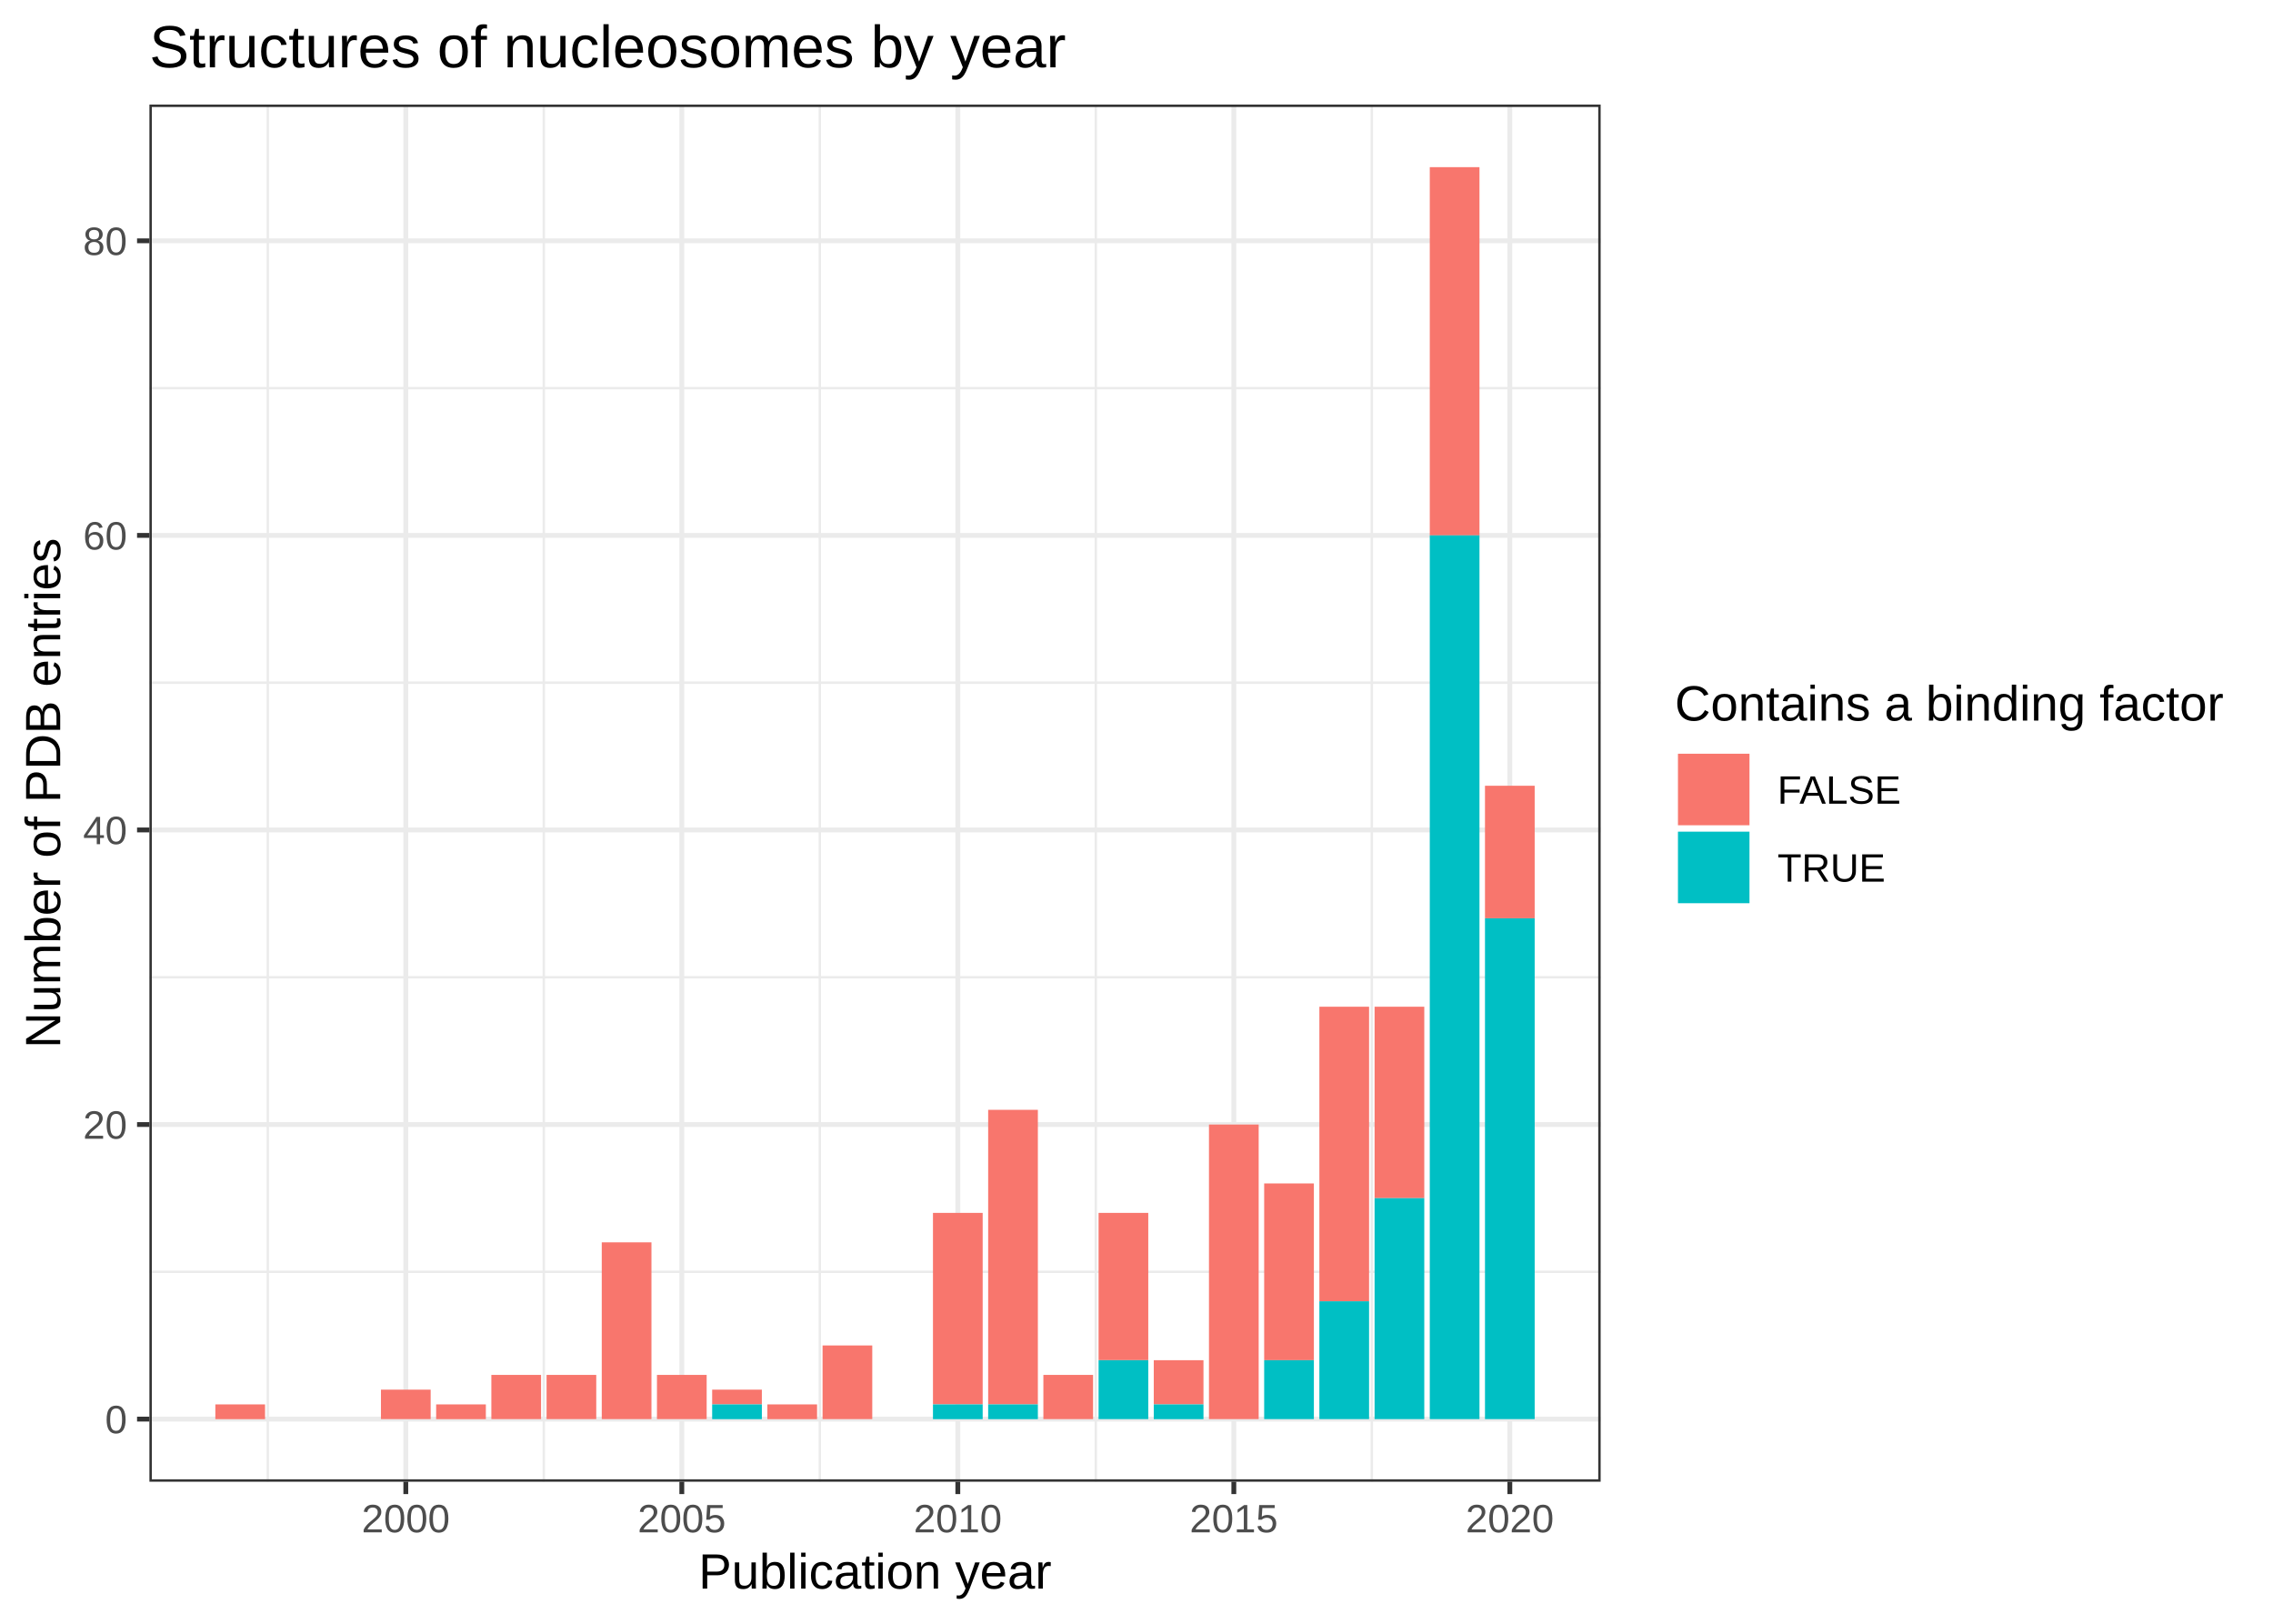
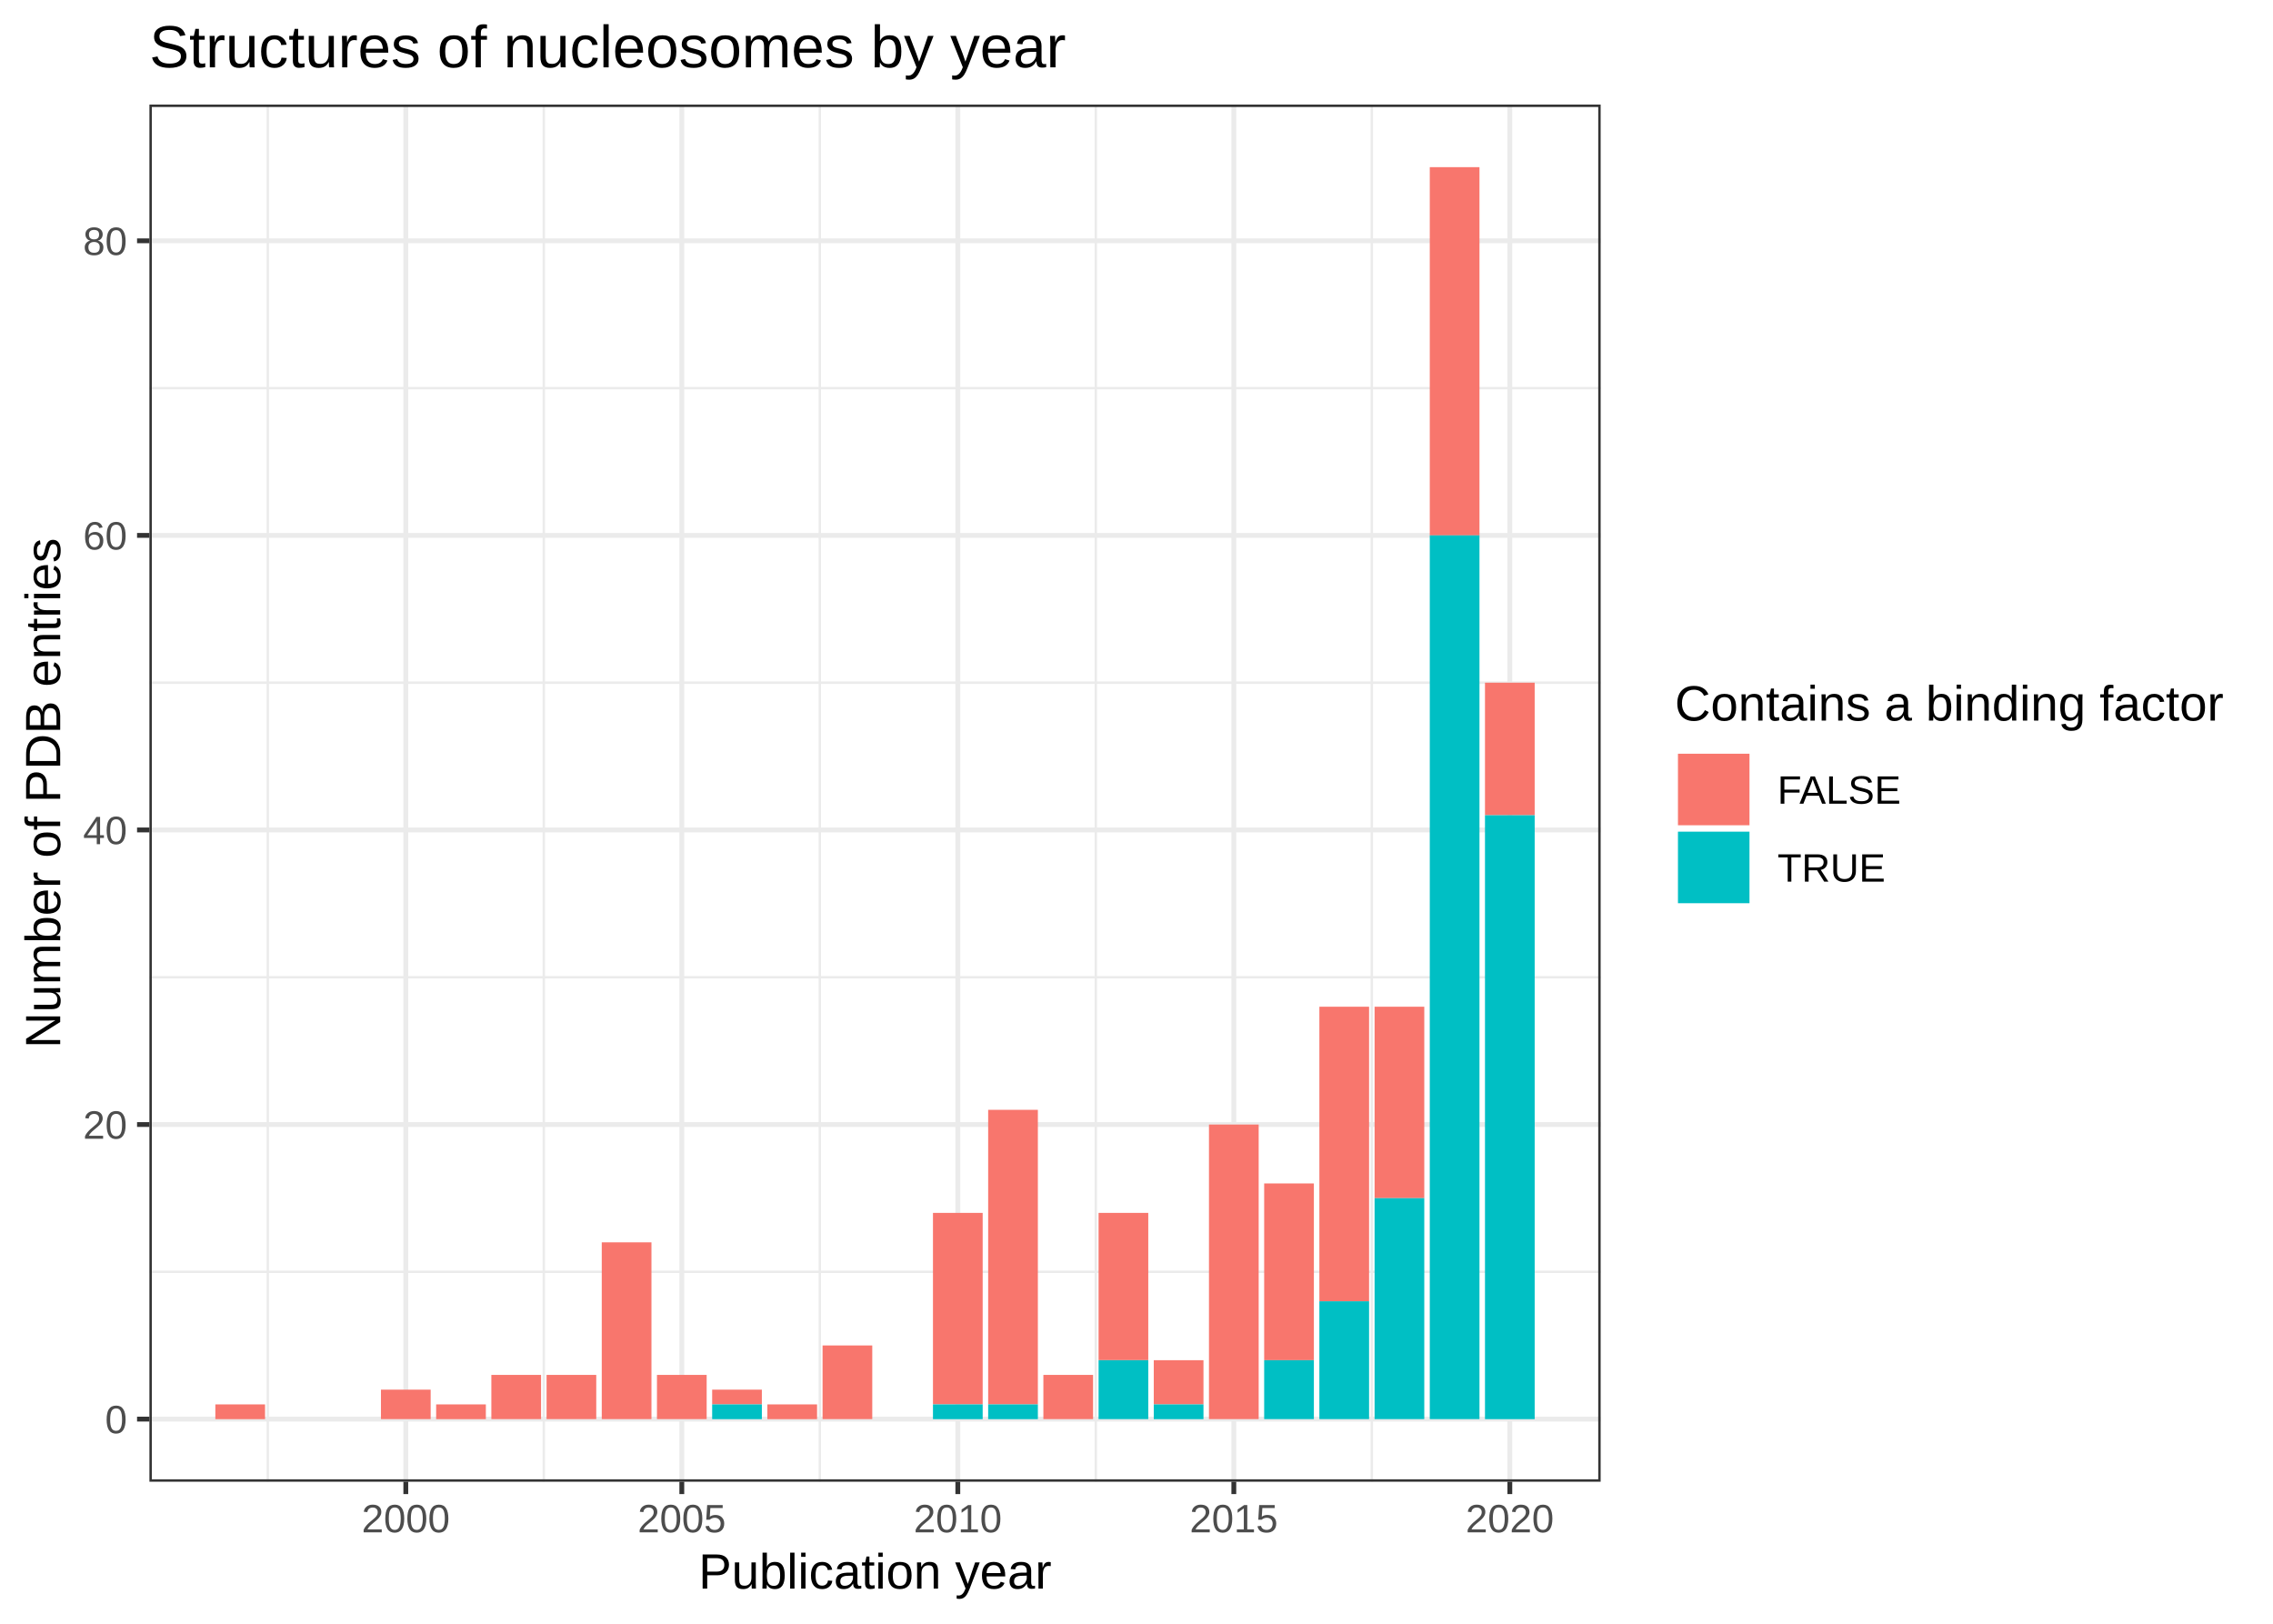
<svg xmlns="http://www.w3.org/2000/svg" viewBox="0 0 504.00 360.00">
  <defs>
    <style type="text/css">
    line, polyline, polygon, path, rect, circle {
      fill: none;
      stroke: #000000;
      stroke-linecap: round;
      stroke-linejoin: round;
      stroke-miterlimit: 10.00;
    }
  </style>
  </defs>
  <rect width="100%" height="100%" style="stroke: none; fill: #FFFFFF;" />
  <rect x="0" y="0" width="504.00" height="360.00" style="stroke-width: 1.07; stroke: #FFFFFF; fill: #FFFFFF;" />
  <defs>
    <clipPath id="cpMzMuMTN8MzU0LjkyfDMyOC41MXwyMy4xOQ==">
      <rect x="33.13" y="23.19" width="321.79" height="305.32" />
    </clipPath>
  </defs>
  <rect x="33.13" y="23.19" width="321.79" height="305.32" style="stroke-width: 1.07; stroke: none; fill: #FFFFFF;" clip-path="url(#cpMzMuMTN8MzU0LjkyfDMyOC41MXwyMy4xOQ==)" />
  <polyline points="33.13,281.98 354.92,281.98 " style="stroke-width: 0.53; stroke: #EBEBEB; stroke-linecap: butt;" clip-path="url(#cpMzMuMTN8MzU0LjkyfDMyOC41MXwyMy4xOQ==)" />
  <polyline points="33.13,216.67 354.92,216.67 " style="stroke-width: 0.53; stroke: #EBEBEB; stroke-linecap: butt;" clip-path="url(#cpMzMuMTN8MzU0LjkyfDMyOC41MXwyMy4xOQ==)" />
  <polyline points="33.13,151.36 354.92,151.36 " style="stroke-width: 0.53; stroke: #EBEBEB; stroke-linecap: butt;" clip-path="url(#cpMzMuMTN8MzU0LjkyfDMyOC41MXwyMy4xOQ==)" />
  <polyline points="33.13,86.05 354.92,86.05 " style="stroke-width: 0.53; stroke: #EBEBEB; stroke-linecap: butt;" clip-path="url(#cpMzMuMTN8MzU0LjkyfDMyOC41MXwyMy4xOQ==)" />
  <polyline points="59.38,328.51 59.38,23.19 " style="stroke-width: 0.53; stroke: #EBEBEB; stroke-linecap: butt;" clip-path="url(#cpMzMuMTN8MzU0LjkyfDMyOC41MXwyMy4xOQ==)" />
  <polyline points="120.58,328.51 120.58,23.19 " style="stroke-width: 0.53; stroke: #EBEBEB; stroke-linecap: butt;" clip-path="url(#cpMzMuMTN8MzU0LjkyfDMyOC41MXwyMy4xOQ==)" />
  <polyline points="181.78,328.51 181.78,23.19 " style="stroke-width: 0.53; stroke: #EBEBEB; stroke-linecap: butt;" clip-path="url(#cpMzMuMTN8MzU0LjkyfDMyOC41MXwyMy4xOQ==)" />
  <polyline points="242.98,328.51 242.98,23.19 " style="stroke-width: 0.53; stroke: #EBEBEB; stroke-linecap: butt;" clip-path="url(#cpMzMuMTN8MzU0LjkyfDMyOC41MXwyMy4xOQ==)" />
  <polyline points="304.18,328.51 304.18,23.19 " style="stroke-width: 0.53; stroke: #EBEBEB; stroke-linecap: butt;" clip-path="url(#cpMzMuMTN8MzU0LjkyfDMyOC41MXwyMy4xOQ==)" />
  <polyline points="33.13,314.63 354.92,314.63 " style="stroke-width: 1.07; stroke: #EBEBEB; stroke-linecap: butt;" clip-path="url(#cpMzMuMTN8MzU0LjkyfDMyOC41MXwyMy4xOQ==)" />
  <polyline points="33.13,249.32 354.92,249.32 " style="stroke-width: 1.07; stroke: #EBEBEB; stroke-linecap: butt;" clip-path="url(#cpMzMuMTN8MzU0LjkyfDMyOC41MXwyMy4xOQ==)" />
  <polyline points="33.13,184.01 354.92,184.01 " style="stroke-width: 1.07; stroke: #EBEBEB; stroke-linecap: butt;" clip-path="url(#cpMzMuMTN8MzU0LjkyfDMyOC41MXwyMy4xOQ==)" />
  <polyline points="33.13,118.70 354.92,118.70 " style="stroke-width: 1.07; stroke: #EBEBEB; stroke-linecap: butt;" clip-path="url(#cpMzMuMTN8MzU0LjkyfDMyOC41MXwyMy4xOQ==)" />
  <polyline points="33.13,53.39 354.92,53.39 " style="stroke-width: 1.07; stroke: #EBEBEB; stroke-linecap: butt;" clip-path="url(#cpMzMuMTN8MzU0LjkyfDMyOC41MXwyMy4xOQ==)" />
  <polyline points="89.98,328.51 89.98,23.19 " style="stroke-width: 1.07; stroke: #EBEBEB; stroke-linecap: butt;" clip-path="url(#cpMzMuMTN8MzU0LjkyfDMyOC41MXwyMy4xOQ==)" />
  <polyline points="151.18,328.51 151.18,23.19 " style="stroke-width: 1.07; stroke: #EBEBEB; stroke-linecap: butt;" clip-path="url(#cpMzMuMTN8MzU0LjkyfDMyOC41MXwyMy4xOQ==)" />
  <polyline points="212.38,328.51 212.38,23.19 " style="stroke-width: 1.07; stroke: #EBEBEB; stroke-linecap: butt;" clip-path="url(#cpMzMuMTN8MzU0LjkyfDMyOC41MXwyMy4xOQ==)" />
  <polyline points="273.58,328.51 273.58,23.19 " style="stroke-width: 1.07; stroke: #EBEBEB; stroke-linecap: butt;" clip-path="url(#cpMzMuMTN8MzU0LjkyfDMyOC41MXwyMy4xOQ==)" />
  <polyline points="334.78,328.51 334.78,23.19 " style="stroke-width: 1.07; stroke: #EBEBEB; stroke-linecap: butt;" clip-path="url(#cpMzMuMTN8MzU0LjkyfDMyOC41MXwyMy4xOQ==)" />
  <rect x="47.75" y="311.37" width="11.02" height="3.27" style="stroke-width: 1.07; stroke: none; stroke-linecap: square; stroke-linejoin: miter; fill: #F8766D;" clip-path="url(#cpMzMuMTN8MzU0LjkyfDMyOC41MXwyMy4xOQ==)" />
  <rect x="84.47" y="308.10" width="11.02" height="6.53" style="stroke-width: 1.07; stroke: none; stroke-linecap: square; stroke-linejoin: miter; fill: #F8766D;" clip-path="url(#cpMzMuMTN8MzU0LjkyfDMyOC41MXwyMy4xOQ==)" />
  <rect x="96.71" y="311.37" width="11.02" height="3.27" style="stroke-width: 1.07; stroke: none; stroke-linecap: square; stroke-linejoin: miter; fill: #F8766D;" clip-path="url(#cpMzMuMTN8MzU0LjkyfDMyOC41MXwyMy4xOQ==)" />
  <rect x="108.95" y="304.83" width="11.02" height="9.80" style="stroke-width: 1.07; stroke: none; stroke-linecap: square; stroke-linejoin: miter; fill: #F8766D;" clip-path="url(#cpMzMuMTN8MzU0LjkyfDMyOC41MXwyMy4xOQ==)" />
  <rect x="121.19" y="304.83" width="11.02" height="9.80" style="stroke-width: 1.07; stroke: none; stroke-linecap: square; stroke-linejoin: miter; fill: #F8766D;" clip-path="url(#cpMzMuMTN8MzU0LjkyfDMyOC41MXwyMy4xOQ==)" />
  <rect x="133.43" y="275.44" width="11.02" height="39.19" style="stroke-width: 1.07; stroke: none; stroke-linecap: square; stroke-linejoin: miter; fill: #F8766D;" clip-path="url(#cpMzMuMTN8MzU0LjkyfDMyOC41MXwyMy4xOQ==)" />
  <rect x="145.67" y="304.83" width="11.02" height="9.80" style="stroke-width: 1.07; stroke: none; stroke-linecap: square; stroke-linejoin: miter; fill: #F8766D;" clip-path="url(#cpMzMuMTN8MzU0LjkyfDMyOC41MXwyMy4xOQ==)" />
  <rect x="157.91" y="308.10" width="11.02" height="3.27" style="stroke-width: 1.07; stroke: none; stroke-linecap: square; stroke-linejoin: miter; fill: #F8766D;" clip-path="url(#cpMzMuMTN8MzU0LjkyfDMyOC41MXwyMy4xOQ==)" />
  <rect x="170.15" y="311.37" width="11.02" height="3.27" style="stroke-width: 1.07; stroke: none; stroke-linecap: square; stroke-linejoin: miter; fill: #F8766D;" clip-path="url(#cpMzMuMTN8MzU0LjkyfDMyOC41MXwyMy4xOQ==)" />
  <rect x="182.39" y="298.30" width="11.02" height="16.33" style="stroke-width: 1.07; stroke: none; stroke-linecap: square; stroke-linejoin: miter; fill: #F8766D;" clip-path="url(#cpMzMuMTN8MzU0LjkyfDMyOC41MXwyMy4xOQ==)" />
  <rect x="206.87" y="268.91" width="11.02" height="42.45" style="stroke-width: 1.07; stroke: none; stroke-linecap: square; stroke-linejoin: miter; fill: #F8766D;" clip-path="url(#cpMzMuMTN8MzU0LjkyfDMyOC41MXwyMy4xOQ==)" />
  <rect x="219.11" y="246.06" width="11.02" height="65.31" style="stroke-width: 1.07; stroke: none; stroke-linecap: square; stroke-linejoin: miter; fill: #F8766D;" clip-path="url(#cpMzMuMTN8MzU0LjkyfDMyOC41MXwyMy4xOQ==)" />
  <rect x="231.35" y="304.83" width="11.02" height="9.80" style="stroke-width: 1.07; stroke: none; stroke-linecap: square; stroke-linejoin: miter; fill: #F8766D;" clip-path="url(#cpMzMuMTN8MzU0LjkyfDMyOC41MXwyMy4xOQ==)" />
  <rect x="243.59" y="268.91" width="11.02" height="32.65" style="stroke-width: 1.07; stroke: none; stroke-linecap: square; stroke-linejoin: miter; fill: #F8766D;" clip-path="url(#cpMzMuMTN8MzU0LjkyfDMyOC41MXwyMy4xOQ==)" />
  <rect x="255.83" y="301.57" width="11.02" height="9.80" style="stroke-width: 1.07; stroke: none; stroke-linecap: square; stroke-linejoin: miter; fill: #F8766D;" clip-path="url(#cpMzMuMTN8MzU0LjkyfDMyOC41MXwyMy4xOQ==)" />
  <rect x="268.07" y="249.32" width="11.02" height="65.31" style="stroke-width: 1.07; stroke: none; stroke-linecap: square; stroke-linejoin: miter; fill: #F8766D;" clip-path="url(#cpMzMuMTN8MzU0LjkyfDMyOC41MXwyMy4xOQ==)" />
  <rect x="280.31" y="262.38" width="11.02" height="39.19" style="stroke-width: 1.07; stroke: none; stroke-linecap: square; stroke-linejoin: miter; fill: #F8766D;" clip-path="url(#cpMzMuMTN8MzU0LjkyfDMyOC41MXwyMy4xOQ==)" />
  <rect x="292.55" y="223.20" width="11.02" height="65.31" style="stroke-width: 1.07; stroke: none; stroke-linecap: square; stroke-linejoin: miter; fill: #F8766D;" clip-path="url(#cpMzMuMTN8MzU0LjkyfDMyOC41MXwyMy4xOQ==)" />
  <rect x="304.79" y="223.20" width="11.02" height="42.45" style="stroke-width: 1.07; stroke: none; stroke-linecap: square; stroke-linejoin: miter; fill: #F8766D;" clip-path="url(#cpMzMuMTN8MzU0LjkyfDMyOC41MXwyMy4xOQ==)" />
  <rect x="317.03" y="37.06" width="11.02" height="81.64" style="stroke-width: 1.07; stroke: none; stroke-linecap: square; stroke-linejoin: miter; fill: #F8766D;" clip-path="url(#cpMzMuMTN8MzU0LjkyfDMyOC41MXwyMy4xOQ==)" />
-   <rect x="329.27" y="174.21" width="11.02" height="29.39" style="stroke-width: 1.07; stroke: none; stroke-linecap: square; stroke-linejoin: miter; fill: #F8766D;" clip-path="url(#cpMzMuMTN8MzU0LjkyfDMyOC41MXwyMy4xOQ==)" />
+   <rect x="329.27" y="151.36" width="11.02" height="29.39" style="stroke-width: 1.07; stroke: none; stroke-linecap: square; stroke-linejoin: miter; fill: #F8766D;" clip-path="url(#cpMzMuMTN8MzU0LjkyfDMyOC41MXwyMy4xOQ==)" />
  <rect x="157.91" y="311.37" width="11.02" height="3.27" style="stroke-width: 1.07; stroke: none; stroke-linecap: square; stroke-linejoin: miter; fill: #00BFC4;" clip-path="url(#cpMzMuMTN8MzU0LjkyfDMyOC41MXwyMy4xOQ==)" />
  <rect x="206.87" y="311.37" width="11.02" height="3.27" style="stroke-width: 1.07; stroke: none; stroke-linecap: square; stroke-linejoin: miter; fill: #00BFC4;" clip-path="url(#cpMzMuMTN8MzU0LjkyfDMyOC41MXwyMy4xOQ==)" />
  <rect x="219.11" y="311.37" width="11.02" height="3.27" style="stroke-width: 1.07; stroke: none; stroke-linecap: square; stroke-linejoin: miter; fill: #00BFC4;" clip-path="url(#cpMzMuMTN8MzU0LjkyfDMyOC41MXwyMy4xOQ==)" />
  <rect x="243.59" y="301.57" width="11.02" height="13.06" style="stroke-width: 1.07; stroke: none; stroke-linecap: square; stroke-linejoin: miter; fill: #00BFC4;" clip-path="url(#cpMzMuMTN8MzU0LjkyfDMyOC41MXwyMy4xOQ==)" />
  <rect x="255.83" y="311.37" width="11.02" height="3.27" style="stroke-width: 1.07; stroke: none; stroke-linecap: square; stroke-linejoin: miter; fill: #00BFC4;" clip-path="url(#cpMzMuMTN8MzU0LjkyfDMyOC41MXwyMy4xOQ==)" />
  <rect x="280.31" y="301.57" width="11.02" height="13.06" style="stroke-width: 1.07; stroke: none; stroke-linecap: square; stroke-linejoin: miter; fill: #00BFC4;" clip-path="url(#cpMzMuMTN8MzU0LjkyfDMyOC41MXwyMy4xOQ==)" />
  <rect x="292.55" y="288.51" width="11.02" height="26.12" style="stroke-width: 1.07; stroke: none; stroke-linecap: square; stroke-linejoin: miter; fill: #00BFC4;" clip-path="url(#cpMzMuMTN8MzU0LjkyfDMyOC41MXwyMy4xOQ==)" />
  <rect x="304.79" y="265.65" width="11.02" height="48.98" style="stroke-width: 1.07; stroke: none; stroke-linecap: square; stroke-linejoin: miter; fill: #00BFC4;" clip-path="url(#cpMzMuMTN8MzU0LjkyfDMyOC41MXwyMy4xOQ==)" />
  <rect x="317.03" y="118.70" width="11.02" height="195.93" style="stroke-width: 1.07; stroke: none; stroke-linecap: square; stroke-linejoin: miter; fill: #00BFC4;" clip-path="url(#cpMzMuMTN8MzU0LjkyfDMyOC41MXwyMy4xOQ==)" />
-   <rect x="329.27" y="203.60" width="11.02" height="111.03" style="stroke-width: 1.07; stroke: none; stroke-linecap: square; stroke-linejoin: miter; fill: #00BFC4;" clip-path="url(#cpMzMuMTN8MzU0LjkyfDMyOC41MXwyMy4xOQ==)" />
+   <rect x="329.27" y="180.75" width="11.02" height="133.89" style="stroke-width: 1.07; stroke: none; stroke-linecap: square; stroke-linejoin: miter; fill: #00BFC4;" clip-path="url(#cpMzMuMTN8MzU0LjkyfDMyOC41MXwyMy4xOQ==)" />
  <rect x="33.13" y="23.19" width="321.79" height="305.32" style="stroke-width: 1.07; stroke: #333333;" clip-path="url(#cpMzMuMTN8MzU0LjkyfDMyOC41MXwyMy4xOQ==)" />
  <defs>
    <clipPath id="cpMC4wMHw1MDQuMDB8MzYwLjAwfDAuMDA=">
      <rect x="0.00" y="0.00" width="504.00" height="360.00" />
    </clipPath>
  </defs>
  <g clip-path="url(#cpMC4wMHw1MDQuMDB8MzYwLjAwfDAuMDA=)">
    <text x="23.30" y="317.78" style="font-size: 8.80px; fill: #4D4D4D; font-family: Arial;" textLength="4.89px" lengthAdjust="spacingAndGlyphs">0</text>
  </g>
  <g clip-path="url(#cpMC4wMHw1MDQuMDB8MzYwLjAwfDAuMDA=)">
    <text x="18.41" y="252.47" style="font-size: 8.80px; fill: #4D4D4D; font-family: Arial;" textLength="9.79px" lengthAdjust="spacingAndGlyphs">20</text>
  </g>
  <g clip-path="url(#cpMC4wMHw1MDQuMDB8MzYwLjAwfDAuMDA=)">
    <text x="18.41" y="187.16" style="font-size: 8.80px; fill: #4D4D4D; font-family: Arial;" textLength="9.79px" lengthAdjust="spacingAndGlyphs">40</text>
  </g>
  <g clip-path="url(#cpMC4wMHw1MDQuMDB8MzYwLjAwfDAuMDA=)">
    <text x="18.41" y="121.85" style="font-size: 8.80px; fill: #4D4D4D; font-family: Arial;" textLength="9.79px" lengthAdjust="spacingAndGlyphs">60</text>
  </g>
  <g clip-path="url(#cpMC4wMHw1MDQuMDB8MzYwLjAwfDAuMDA=)">
    <text x="18.41" y="56.54" style="font-size: 8.80px; fill: #4D4D4D; font-family: Arial;" textLength="9.79px" lengthAdjust="spacingAndGlyphs">80</text>
  </g>
  <polyline points="30.39,314.63 33.13,314.63 " style="stroke-width: 1.07; stroke: #333333; stroke-linecap: butt;" clip-path="url(#cpMC4wMHw1MDQuMDB8MzYwLjAwfDAuMDA=)" />
  <polyline points="30.39,249.32 33.13,249.32 " style="stroke-width: 1.07; stroke: #333333; stroke-linecap: butt;" clip-path="url(#cpMC4wMHw1MDQuMDB8MzYwLjAwfDAuMDA=)" />
  <polyline points="30.39,184.01 33.13,184.01 " style="stroke-width: 1.07; stroke: #333333; stroke-linecap: butt;" clip-path="url(#cpMC4wMHw1MDQuMDB8MzYwLjAwfDAuMDA=)" />
  <polyline points="30.39,118.70 33.13,118.70 " style="stroke-width: 1.07; stroke: #333333; stroke-linecap: butt;" clip-path="url(#cpMC4wMHw1MDQuMDB8MzYwLjAwfDAuMDA=)" />
  <polyline points="30.39,53.39 33.13,53.39 " style="stroke-width: 1.07; stroke: #333333; stroke-linecap: butt;" clip-path="url(#cpMC4wMHw1MDQuMDB8MzYwLjAwfDAuMDA=)" />
  <polyline points="89.98,331.25 89.98,328.51 " style="stroke-width: 1.07; stroke: #333333; stroke-linecap: butt;" clip-path="url(#cpMC4wMHw1MDQuMDB8MzYwLjAwfDAuMDA=)" />
  <polyline points="151.18,331.25 151.18,328.51 " style="stroke-width: 1.07; stroke: #333333; stroke-linecap: butt;" clip-path="url(#cpMC4wMHw1MDQuMDB8MzYwLjAwfDAuMDA=)" />
  <polyline points="212.38,331.25 212.38,328.51 " style="stroke-width: 1.07; stroke: #333333; stroke-linecap: butt;" clip-path="url(#cpMC4wMHw1MDQuMDB8MzYwLjAwfDAuMDA=)" />
  <polyline points="273.58,331.25 273.58,328.51 " style="stroke-width: 1.07; stroke: #333333; stroke-linecap: butt;" clip-path="url(#cpMC4wMHw1MDQuMDB8MzYwLjAwfDAuMDA=)" />
  <polyline points="334.78,331.25 334.78,328.51 " style="stroke-width: 1.07; stroke: #333333; stroke-linecap: butt;" clip-path="url(#cpMC4wMHw1MDQuMDB8MzYwLjAwfDAuMDA=)" />
  <g clip-path="url(#cpMC4wMHw1MDQuMDB8MzYwLjAwfDAuMDA=)">
    <text x="80.19" y="339.74" style="font-size: 8.80px; fill: #4D4D4D; font-family: Arial;" textLength="19.58px" lengthAdjust="spacingAndGlyphs">2000</text>
  </g>
  <g clip-path="url(#cpMC4wMHw1MDQuMDB8MzYwLjAwfDAuMDA=)">
    <text x="141.39" y="339.74" style="font-size: 8.80px; fill: #4D4D4D; font-family: Arial;" textLength="19.58px" lengthAdjust="spacingAndGlyphs">2005</text>
  </g>
  <g clip-path="url(#cpMC4wMHw1MDQuMDB8MzYwLjAwfDAuMDA=)">
    <text x="202.59" y="339.74" style="font-size: 8.80px; fill: #4D4D4D; font-family: Arial;" textLength="19.58px" lengthAdjust="spacingAndGlyphs">2010</text>
  </g>
  <g clip-path="url(#cpMC4wMHw1MDQuMDB8MzYwLjAwfDAuMDA=)">
    <text x="263.79" y="339.74" style="font-size: 8.80px; fill: #4D4D4D; font-family: Arial;" textLength="19.58px" lengthAdjust="spacingAndGlyphs">2015</text>
  </g>
  <g clip-path="url(#cpMC4wMHw1MDQuMDB8MzYwLjAwfDAuMDA=)">
    <text x="324.99" y="339.74" style="font-size: 8.80px; fill: #4D4D4D; font-family: Arial;" textLength="19.58px" lengthAdjust="spacingAndGlyphs">2020</text>
  </g>
  <g clip-path="url(#cpMC4wMHw1MDQuMDB8MzYwLjAwfDAuMDA=)">
    <text x="154.89" y="352.21" style="font-size: 11.00px; font-family: Arial;" textLength="78.27px" lengthAdjust="spacingAndGlyphs">Publication year</text>
  </g>
  <g clip-path="url(#cpMC4wMHw1MDQuMDB8MzYwLjAwfDAuMDA=)">
    <text transform="translate(13.35,232.40) rotate(-90)" style="font-size: 11.00px; font-family: Arial;" textLength="113.10px" lengthAdjust="spacingAndGlyphs">Number of PDB entries</text>
  </g>
  <rect x="365.87" y="145.25" width="132.65" height="61.19" style="stroke-width: 1.07; stroke: none; fill: #FFFFFF;" clip-path="url(#cpMC4wMHw1MDQuMDB8MzYwLjAwfDAuMDA=)" />
  <g clip-path="url(#cpMC4wMHw1MDQuMDB8MzYwLjAwfDAuMDA=)">
    <text x="371.35" y="159.76" style="font-size: 11.00px; font-family: Arial;" textLength="121.69px" lengthAdjust="spacingAndGlyphs">Contains a binding factor</text>
  </g>
  <rect x="371.35" y="166.40" width="17.28" height="17.28" style="stroke-width: 1.07; stroke: none; fill: #FFFFFF;" clip-path="url(#cpMC4wMHw1MDQuMDB8MzYwLjAwfDAuMDA=)" />
  <rect x="372.06" y="167.11" width="15.86" height="15.86" style="stroke-width: 1.07; stroke: none; stroke-linecap: square; stroke-linejoin: miter; fill: #F8766D;" clip-path="url(#cpMC4wMHw1MDQuMDB8MzYwLjAwfDAuMDA=)" />
  <rect x="371.35" y="183.68" width="17.28" height="17.28" style="stroke-width: 1.07; stroke: none; fill: #FFFFFF;" clip-path="url(#cpMC4wMHw1MDQuMDB8MzYwLjAwfDAuMDA=)" />
  <rect x="372.06" y="184.39" width="15.86" height="15.86" style="stroke-width: 1.07; stroke: none; stroke-linecap: square; stroke-linejoin: miter; fill: #00BFC4;" clip-path="url(#cpMC4wMHw1MDQuMDB8MzYwLjAwfDAuMDA=)" />
  <g clip-path="url(#cpMC4wMHw1MDQuMDB8MzYwLjAwfDAuMDA=)">
    <text x="394.11" y="178.19" style="font-size: 8.80px; font-family: Arial;" textLength="27.88px" lengthAdjust="spacingAndGlyphs">FALSE</text>
  </g>
  <g clip-path="url(#cpMC4wMHw1MDQuMDB8MzYwLjAwfDAuMDA=)">
    <text x="394.11" y="195.47" style="font-size: 8.80px; font-family: Arial;" textLength="23.96px" lengthAdjust="spacingAndGlyphs">TRUE</text>
  </g>
  <g clip-path="url(#cpMC4wMHw1MDQuMDB8MzYwLjAwfDAuMDA=)">
    <text x="33.13" y="14.93" style="font-size: 13.20px; font-family: Arial;" textLength="203.23px" lengthAdjust="spacingAndGlyphs">Structures of nucleosomes by year</text>
  </g>
</svg>
